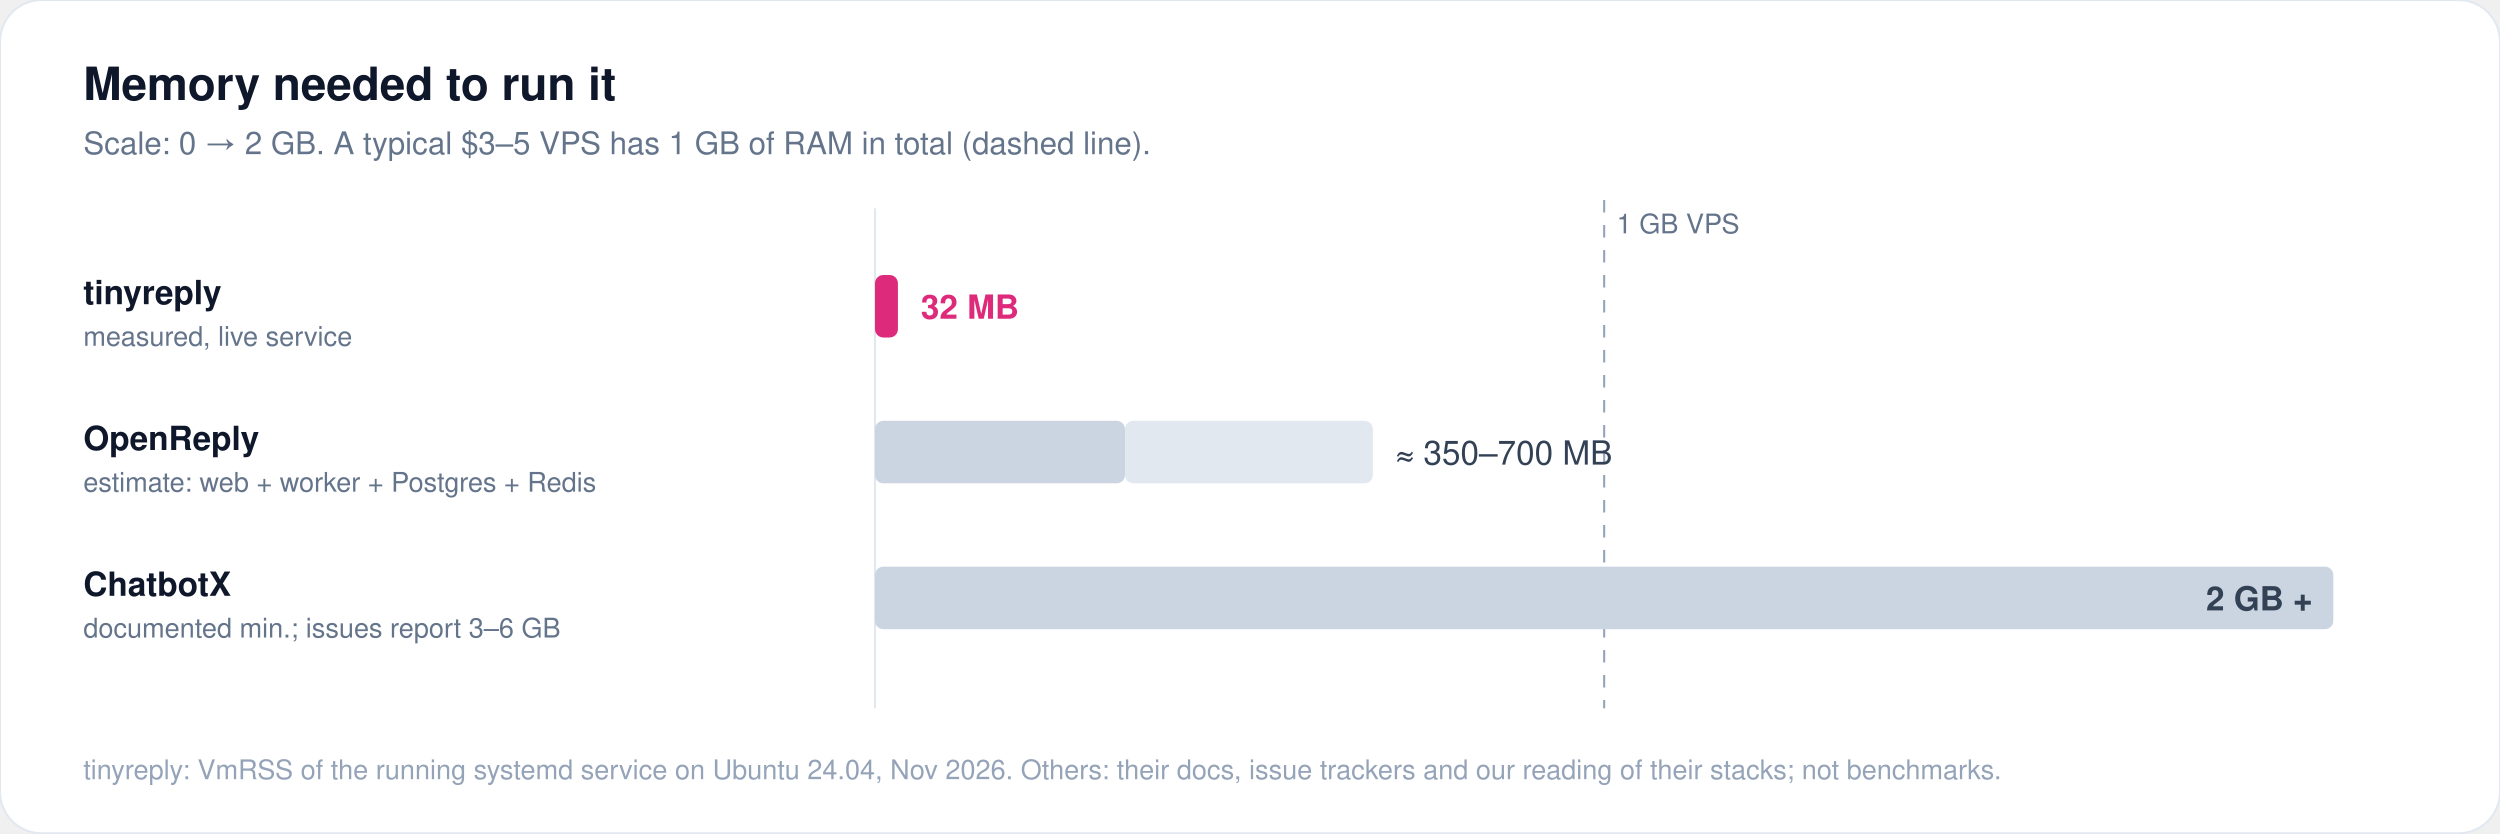
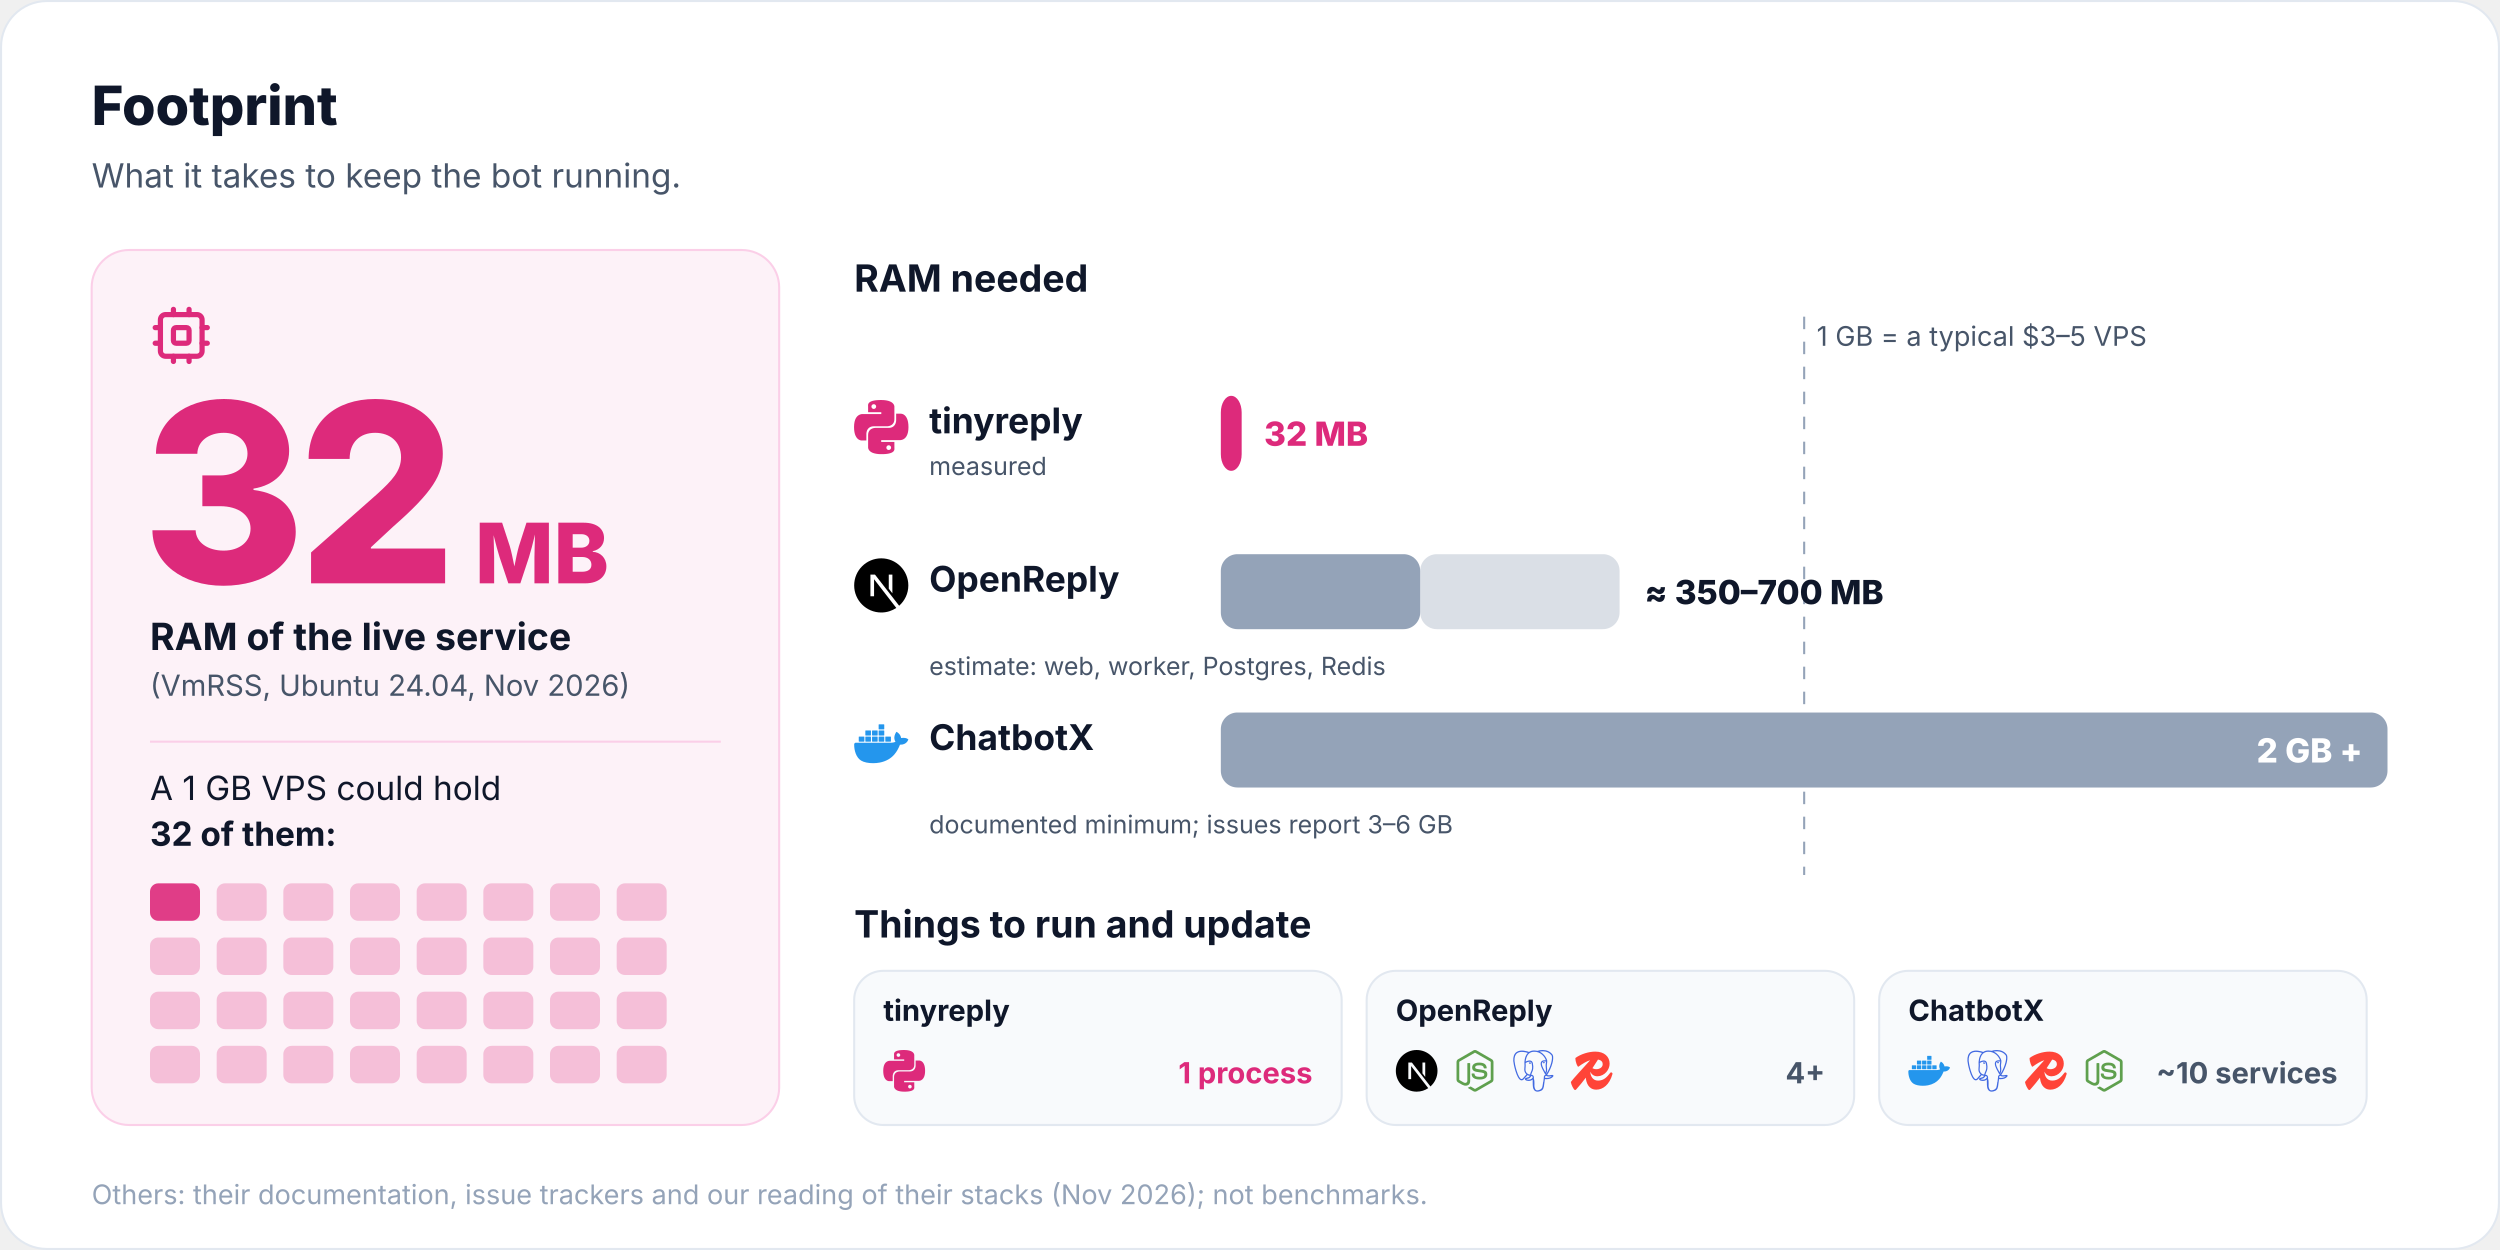
- <svg xmlns="http://www.w3.org/2000/svg" viewBox="0 0 1200 400" width="1200" height="400" font-family="-apple-system, BlinkMacSystemFont, 'Segoe UI', Helvetica, Arial, sans-serif">
-   <rect width="1200" height="400" rx="20" fill="#ffffff" stroke="#e2e8f0" />
-   <text x="40" y="48" font-size="22" font-weight="700" fill="#0f172a">Memory needed to run it</text>
-   <text x="40" y="74" font-size="15" fill="#64748b">Scale: 0 → 2 GB. A typical $3–5 VPS has 1 GB of RAM in total (dashed line).</text>
-   <line x1="420" y1="100" x2="420" y2="340" stroke="#e2e8f0" />
-   <line x1="770" y1="96" x2="770" y2="340" stroke="#94a3b8" stroke-dasharray="6 6" />
-   <text x="776" y="112" font-size="13" fill="#64748b">1 GB VPS</text>
-   <g font-size="16">
-     <text x="40" y="146" font-weight="700" fill="#0f172a">tinyreply</text>
-     <text x="40" y="166" font-size="13" fill="#64748b">measured, live service</text>
-     <rect x="420" y="132" width="11" height="30" rx="4" fill="#dd2a7b" />
-     <text x="442" y="153" font-weight="700" fill="#dd2a7b">32 MB</text>
-     <text x="40" y="216" font-weight="700" fill="#0f172a">OpenReply</text>
-     <text x="40" y="236" font-size="13" fill="#64748b">estimate: web + worker + Postgres + Redis</text>
-     <rect x="420" y="202" width="120" height="30" rx="4" fill="#cbd5e1" />
-     <rect x="540" y="202" width="119" height="30" rx="4" fill="#e2e8f0" />
-     <text x="670" y="223" fill="#334155">≈ 350–700 MB</text>
-     <text x="40" y="286" font-weight="700" fill="#0f172a">ChatbotX</text>
-     <text x="40" y="306" font-size="13" fill="#64748b">documented min.; issues report 3–6 GB</text>
-     <rect x="420" y="272" width="700" height="30" rx="4" fill="#cbd5e1" />
-     <text x="1110" y="293" text-anchor="end" fill="#334155" font-weight="700">2 GB +</text>
+ <svg xmlns="http://www.w3.org/2000/svg" viewBox="0 0 1200 600" width="1200" height="600">
+   <defs />
+   <rect x="0.5" y="0.5" width="1199" height="599" rx="22" fill="#ffffff" stroke="#e2e8f0" />
+   <text x="44" y="60" font-family="-apple-system, BlinkMacSystemFont, 'Segoe UI', Inter, Helvetica, Arial, sans-serif" font-size="26" fill="#0f172a" font-weight="800" text-anchor="start">Footprint</text>
+   <text x="44" y="90" font-family="-apple-system, BlinkMacSystemFont, 'Segoe UI', Inter, Helvetica, Arial, sans-serif" font-size="16" fill="#475569" font-weight="400" text-anchor="start">What it takes to keep the bot running.</text>
+   <rect x="44" y="120" width="330" height="420" rx="18" fill="#fdf2f8" stroke="#fbcfe8" stroke-width="1" />
+   <g transform="translate(72,146) scale(1.25)" fill="none" stroke="#dd2a7b" stroke-width="2" stroke-linecap="round" stroke-linejoin="round">
+     <rect width="16" height="16" x="4" y="4" rx="2" />
+     <rect width="6" height="6" x="9" y="9" rx="1" />
+     <path d="M15 2v2" />
+     <path d="M15 20v2" />
+     <path d="M2 15h2" />
+     <path d="M2 9h2" />
+     <path d="M20 15h2" />
+     <path d="M20 9h2" />
+     <path d="M9 2v2" />
+     <path d="M9 20v2" />
  </g>
-   <text x="40" y="374" font-size="13" fill="#94a3b8">tinyreply: VmRSS of the running systemd service on Ubuntu 24.04, Nov 2026. Others: their docs, issue trackers and our reading of their stacks; not benchmarks.</text>
+   <text x="68" y="280" font-family="-apple-system, BlinkMacSystemFont, 'Segoe UI', Inter, Helvetica, Arial, sans-serif" font-size="120" fill="#dd2a7b" font-weight="800" text-anchor="start" letter-spacing="-4">32</text>
+   <text x="228" y="280" font-family="-apple-system, BlinkMacSystemFont, 'Segoe UI', Inter, Helvetica, Arial, sans-serif" font-size="40" fill="#dd2a7b" font-weight="800" text-anchor="start">MB</text>
+   <text x="72" y="312" font-family="-apple-system, BlinkMacSystemFont, 'Segoe UI', Inter, Helvetica, Arial, sans-serif" font-size="18" fill="#0f172a" font-weight="700" text-anchor="start">RAM of the live service</text>
+   <text x="72" y="334" font-family="-apple-system, BlinkMacSystemFont, 'Segoe UI', Inter, Helvetica, Arial, sans-serif" font-size="14" fill="#475569" font-weight="400" text-anchor="start">(VmRSS, Ubuntu 24.04, Nov 2026)</text>
+   <line x1="72" y1="356" x2="346" y2="356" stroke="#fbcfe8" />
+   <text x="72" y="384" font-family="-apple-system, BlinkMacSystemFont, 'Segoe UI', Inter, Helvetica, Arial, sans-serif" font-size="16" fill="#0f172a" font-weight="400" text-anchor="start">A 1 GB VPS could hold</text>
+   <text x="72" y="406" font-family="-apple-system, BlinkMacSystemFont, 'Segoe UI', Inter, Helvetica, Arial, sans-serif" font-size="16" fill="#0f172a" font-weight="700" text-anchor="start">32 of them:</text>
+   <rect x="72" y="424" width="24" height="18" rx="4" fill="#dd2a7b" fill-opacity="0.9" />
+   <rect x="104" y="424" width="24" height="18" rx="4" fill="#dd2a7b" fill-opacity="0.25" />
+   <rect x="136" y="424" width="24" height="18" rx="4" fill="#dd2a7b" fill-opacity="0.25" />
+   <rect x="168" y="424" width="24" height="18" rx="4" fill="#dd2a7b" fill-opacity="0.25" />
+   <rect x="200" y="424" width="24" height="18" rx="4" fill="#dd2a7b" fill-opacity="0.25" />
+   <rect x="232" y="424" width="24" height="18" rx="4" fill="#dd2a7b" fill-opacity="0.25" />
+   <rect x="264" y="424" width="24" height="18" rx="4" fill="#dd2a7b" fill-opacity="0.25" />
+   <rect x="296" y="424" width="24" height="18" rx="4" fill="#dd2a7b" fill-opacity="0.25" />
+   <rect x="72" y="450" width="24" height="18" rx="4" fill="#dd2a7b" fill-opacity="0.25" />
+   <rect x="104" y="450" width="24" height="18" rx="4" fill="#dd2a7b" fill-opacity="0.25" />
+   <rect x="136" y="450" width="24" height="18" rx="4" fill="#dd2a7b" fill-opacity="0.25" />
+   <rect x="168" y="450" width="24" height="18" rx="4" fill="#dd2a7b" fill-opacity="0.25" />
+   <rect x="200" y="450" width="24" height="18" rx="4" fill="#dd2a7b" fill-opacity="0.25" />
+   <rect x="232" y="450" width="24" height="18" rx="4" fill="#dd2a7b" fill-opacity="0.25" />
+   <rect x="264" y="450" width="24" height="18" rx="4" fill="#dd2a7b" fill-opacity="0.25" />
+   <rect x="296" y="450" width="24" height="18" rx="4" fill="#dd2a7b" fill-opacity="0.25" />
+   <rect x="72" y="476" width="24" height="18" rx="4" fill="#dd2a7b" fill-opacity="0.25" />
+   <rect x="104" y="476" width="24" height="18" rx="4" fill="#dd2a7b" fill-opacity="0.25" />
+   <rect x="136" y="476" width="24" height="18" rx="4" fill="#dd2a7b" fill-opacity="0.25" />
+   <rect x="168" y="476" width="24" height="18" rx="4" fill="#dd2a7b" fill-opacity="0.25" />
+   <rect x="200" y="476" width="24" height="18" rx="4" fill="#dd2a7b" fill-opacity="0.25" />
+   <rect x="232" y="476" width="24" height="18" rx="4" fill="#dd2a7b" fill-opacity="0.25" />
+   <rect x="264" y="476" width="24" height="18" rx="4" fill="#dd2a7b" fill-opacity="0.25" />
+   <rect x="296" y="476" width="24" height="18" rx="4" fill="#dd2a7b" fill-opacity="0.25" />
+   <rect x="72" y="502" width="24" height="18" rx="4" fill="#dd2a7b" fill-opacity="0.25" />
+   <rect x="104" y="502" width="24" height="18" rx="4" fill="#dd2a7b" fill-opacity="0.25" />
+   <rect x="136" y="502" width="24" height="18" rx="4" fill="#dd2a7b" fill-opacity="0.25" />
+   <rect x="168" y="502" width="24" height="18" rx="4" fill="#dd2a7b" fill-opacity="0.25" />
+   <rect x="200" y="502" width="24" height="18" rx="4" fill="#dd2a7b" fill-opacity="0.25" />
+   <rect x="232" y="502" width="24" height="18" rx="4" fill="#dd2a7b" fill-opacity="0.25" />
+   <rect x="264" y="502" width="24" height="18" rx="4" fill="#dd2a7b" fill-opacity="0.25" />
+   <rect x="296" y="502" width="24" height="18" rx="4" fill="#dd2a7b" fill-opacity="0.25" />
+   <text x="410" y="140" font-family="-apple-system, BlinkMacSystemFont, 'Segoe UI', Inter, Helvetica, Arial, sans-serif" font-size="18" fill="#0f172a" font-weight="700" text-anchor="start">RAM needed</text>
+   <line x1="866.0" y1="152" x2="866.0" y2="420" stroke="#94a3b8" stroke-dasharray="6 6" />
+   <text x="872.0" y="166" font-family="-apple-system, BlinkMacSystemFont, 'Segoe UI', Inter, Helvetica, Arial, sans-serif" font-size="13" fill="#475569" font-weight="400" text-anchor="start">1 GB = a typical $3–5 VPS</text>
+   <path transform="translate(410,192) scale(1.0833)" d="M14.25.18l.9.2.73.26.59.3.45.32.34.34.25.34.16.33.1.3.04.26.02.2-.01.13V8.5l-.05.63-.13.55-.21.46-.26.38-.3.31-.33.25-.35.19-.35.14-.33.1-.3.07-.26.04-.21.02H8.77l-.69.05-.59.14-.5.22-.41.27-.33.32-.27.35-.2.36-.15.37-.1.35-.07.32-.04.27-.02.21v3.06H3.17l-.21-.03-.28-.07-.32-.12-.35-.18-.36-.26-.36-.36-.35-.46-.32-.59-.28-.73-.21-.88-.14-1.05-.05-1.23.06-1.22.16-1.04.24-.87.32-.71.36-.57.4-.44.42-.33.42-.24.4-.16.36-.1.32-.05.24-.01h.16l.06.01h8.16v-.83H6.18l-.01-2.75-.02-.37.05-.34.11-.31.17-.28.25-.26.31-.23.38-.2.44-.18.51-.15.58-.12.64-.1.71-.06.77-.04.84-.02 1.27.05zm-6.3 1.98l-.23.33-.08.41.08.41.23.34.33.22.41.09.41-.09.33-.22.23-.34.08-.41-.08-.41-.23-.33-.33-.22-.41-.09-.41.09zm13.09 3.95l.28.06.32.12.35.18.36.27.36.35.35.47.32.59.28.73.21.88.14 1.04.05 1.23-.06 1.23-.16 1.04-.24.86-.32.71-.36.57-.4.45-.42.33-.42.24-.4.16-.36.09-.32.05-.24.02-.16-.01h-8.22v.82h5.84l.01 2.76.02.36-.05.34-.11.31-.17.29-.25.25-.31.24-.38.2-.44.17-.51.15-.58.13-.64.09-.71.07-.77.04-.84.01-1.27-.04-1.07-.14-.9-.2-.73-.25-.59-.3-.45-.33-.34-.34-.25-.34-.16-.33-.1-.3-.04-.25-.02-.2.01-.13v-5.34l.05-.64.13-.54.21-.46.26-.38.3-.32.33-.24.35-.2.35-.14.33-.1.3-.06.26-.04.21-.02.13-.01h5.84l.69-.05.59-.14.5-.21.41-.28.33-.32.27-.35.2-.36.15-.36.1-.35.07-.32.04-.28.02-.21V6.07h2.09l.14.01zm-6.47 14.25l-.23.33-.08.41.08.41.23.33.33.23.41.08.41-.08.33-.23.23-.33.08-.41-.08-.41-.23-.33-.33-.23-.41-.08-.41.08z" fill="#dd2a7b" />
+   <text x="446" y="208" font-family="-apple-system, BlinkMacSystemFont, 'Segoe UI', Inter, Helvetica, Arial, sans-serif" font-size="17" fill="#0f172a" font-weight="700" text-anchor="start">tinyreply</text>
+   <text x="446" y="228" font-family="-apple-system, BlinkMacSystemFont, 'Segoe UI', Inter, Helvetica, Arial, sans-serif" font-size="12" fill="#475569" font-weight="400" text-anchor="start">measured</text>
+   <rect x="586" y="190" width="10.0" height="36" rx="8" fill="#dd2a7b" />
+   <text x="606.75" y="214" font-family="-apple-system, BlinkMacSystemFont, 'Segoe UI', Inter, Helvetica, Arial, sans-serif" font-size="16" fill="#dd2a7b" font-weight="800" text-anchor="start">32 MB</text>
+   <path transform="translate(410,268) scale(1.0833)" d="M18.665 21.978C16.758 23.255 14.465 24 12 24 5.377 24 0 18.623 0 12S5.377 0 12 0s12 5.377 12 12c0 3.583-1.574 6.801-4.067 9.001L9.219 7.2H7.2v9.596h1.615V9.251l9.85 12.727Zm-3.332-8.533 1.6 2.061V7.2h-1.6v6.245Z" fill="#000000" />
+   <text x="446" y="284" font-family="-apple-system, BlinkMacSystemFont, 'Segoe UI', Inter, Helvetica, Arial, sans-serif" font-size="17" fill="#0f172a" font-weight="700" text-anchor="start">OpenReply</text>
+   <text x="446" y="304" font-family="-apple-system, BlinkMacSystemFont, 'Segoe UI', Inter, Helvetica, Arial, sans-serif" font-size="12" fill="#475569" font-weight="400" text-anchor="start" />
+   <rect x="586" y="266" width="95.7" height="36" rx="8" fill="#94a3b8" />
+   <rect x="681.7" y="266" width="95.7" height="36" rx="8" fill="#94a3b8" fill-opacity="0.35" />
+   <text x="789.406" y="290" font-family="-apple-system, BlinkMacSystemFont, 'Segoe UI', Inter, Helvetica, Arial, sans-serif" font-size="16" fill="#0f172a" font-weight="800" text-anchor="start">≈ 350–700 MB</text>
+   <text x="446" y="324" font-family="-apple-system, BlinkMacSystemFont, 'Segoe UI', Inter, Helvetica, Arial, sans-serif" font-size="12" fill="#475569" font-weight="400" text-anchor="start">estimate: web, worker, Postgres, Redis</text>
+   <path transform="translate(410,344) scale(1.0833)" d="M13.983 11.078h2.119a.186.186 0 00.186-.185V9.006a.186.186 0 00-.186-.186h-2.119a.185.185 0 00-.185.185v1.888c0 .102.083.185.185.185m-2.954-5.43h2.118a.186.186 0 00.186-.186V3.574a.186.186 0 00-.186-.185h-2.118a.185.185 0 00-.185.185v1.888c0 .102.082.185.185.185m0 2.716h2.118a.187.187 0 00.186-.186V6.29a.186.186 0 00-.186-.185h-2.118a.185.185 0 00-.185.185v1.887c0 .102.082.185.185.186m-2.93 0h2.12a.186.186 0 00.184-.186V6.29a.185.185 0 00-.185-.185H8.1a.185.185 0 00-.185.185v1.887c0 .102.083.185.185.186m-2.964 0h2.119a.186.186 0 00.185-.186V6.29a.185.185 0 00-.185-.185H5.136a.186.186 0 00-.186.185v1.887c0 .102.084.185.186.186m5.893 2.715h2.118a.186.186 0 00.186-.185V9.006a.186.186 0 00-.186-.186h-2.118a.185.185 0 00-.185.185v1.888c0 .102.082.185.185.185m-2.93 0h2.12a.185.185 0 00.184-.185V9.006a.185.185 0 00-.184-.186h-2.12a.185.185 0 00-.184.185v1.888c0 .102.083.185.185.185m-2.964 0h2.119a.185.185 0 00.185-.185V9.006a.185.185 0 00-.184-.186h-2.12a.186.186 0 00-.186.186v1.887c0 .102.084.185.186.185m-2.92 0h2.12a.185.185 0 00.184-.185V9.006a.185.185 0 00-.184-.186h-2.12a.185.185 0 00-.184.185v1.888c0 .102.082.185.185.185M23.763 9.89c-.065-.051-.672-.51-1.954-.51-.338.001-.676.03-1.01.087-.248-1.7-1.653-2.53-1.716-2.566l-.344-.199-.226.327c-.284.438-.49.922-.612 1.43-.23.97-.09 1.882.403 2.661-.595.332-1.55.413-1.744.42H.751a.751.751 0 00-.75.748 11.376 11.376 0 00.692 4.062c.545 1.428 1.355 2.48 2.41 3.124 1.18.723 3.1 1.137 5.275 1.137.983.003 1.963-.086 2.93-.266a12.248 12.248 0 003.823-1.389c.98-.567 1.86-1.288 2.61-2.136 1.252-1.418 1.998-2.997 2.553-4.4h.221c1.372 0 2.215-.549 2.68-1.009.309-.293.55-.65.707-1.046l.098-.288Z" fill="#2496ED" />
+   <text x="446" y="360" font-family="-apple-system, BlinkMacSystemFont, 'Segoe UI', Inter, Helvetica, Arial, sans-serif" font-size="17" fill="#0f172a" font-weight="700" text-anchor="start">ChatbotX</text>
+   <text x="446" y="380" font-family="-apple-system, BlinkMacSystemFont, 'Segoe UI', Inter, Helvetica, Arial, sans-serif" font-size="12" fill="#475569" font-weight="400" text-anchor="start" />
+   <rect x="586" y="342" width="560.0" height="36" rx="8" fill="#94a3b8" />
+   <text x="1134.0" y="366" font-family="-apple-system, BlinkMacSystemFont, 'Segoe UI', Inter, Helvetica, Arial, sans-serif" font-size="16" fill="#ffffff" font-weight="800" text-anchor="end">2 GB +</text>
+   <text x="446" y="400" font-family="-apple-system, BlinkMacSystemFont, 'Segoe UI', Inter, Helvetica, Arial, sans-serif" font-size="12" fill="#475569" font-weight="400" text-anchor="start">documented minimum; issues report 3–6 GB</text>
+   <text x="410" y="450" font-family="-apple-system, BlinkMacSystemFont, 'Segoe UI', Inter, Helvetica, Arial, sans-serif" font-size="18" fill="#0f172a" font-weight="700" text-anchor="start">Things to run and update</text>
+   <rect x="410" y="466" width="234" height="74" rx="14" fill="#f8fafc" stroke="#e2e8f0" stroke-width="1" />
+   <text x="424" y="490" font-family="-apple-system, BlinkMacSystemFont, 'Segoe UI', Inter, Helvetica, Arial, sans-serif" font-size="14" fill="#0f172a" font-weight="700" text-anchor="start">tinyreply</text>
+   <path transform="translate(424,504) scale(0.8333)" d="M14.25.18l.9.2.73.26.59.3.45.32.34.34.25.34.16.33.1.3.04.26.02.2-.01.13V8.5l-.05.63-.13.55-.21.46-.26.38-.3.31-.33.25-.35.19-.35.14-.33.1-.3.07-.26.04-.21.02H8.77l-.69.05-.59.14-.5.22-.41.27-.33.32-.27.35-.2.36-.15.37-.1.35-.07.32-.04.27-.02.21v3.06H3.17l-.21-.03-.28-.07-.32-.12-.35-.18-.36-.26-.36-.36-.35-.46-.32-.59-.28-.73-.21-.88-.14-1.05-.05-1.23.06-1.22.16-1.04.24-.87.32-.71.36-.57.4-.44.42-.33.42-.24.4-.16.36-.1.32-.05.24-.01h.16l.06.01h8.16v-.83H6.18l-.01-2.75-.02-.37.05-.34.11-.31.17-.28.25-.26.31-.23.38-.2.44-.18.51-.15.58-.12.64-.1.71-.06.77-.04.84-.02 1.27.05zm-6.3 1.98l-.23.33-.08.41.08.41.23.34.33.22.41.09.41-.09.33-.22.23-.34.08-.41-.08-.41-.23-.33-.33-.22-.41-.09-.41.09zm13.09 3.95l.28.06.32.12.35.18.36.27.36.35.35.47.32.59.28.73.21.88.14 1.04.05 1.23-.06 1.23-.16 1.04-.24.86-.32.71-.36.57-.4.45-.42.33-.42.24-.4.16-.36.09-.32.05-.24.02-.16-.01h-8.22v.82h5.84l.01 2.76.02.36-.05.34-.11.31-.17.29-.25.25-.31.24-.38.2-.44.17-.51.15-.58.13-.64.09-.71.07-.77.04-.84.01-1.27-.04-1.07-.14-.9-.2-.73-.25-.59-.3-.45-.33-.34-.34-.25-.34-.16-.33-.1-.3-.04-.25-.02-.2.01-.13v-5.34l.05-.64.13-.54.21-.46.26-.38.3-.32.33-.24.35-.2.35-.14.33-.1.3-.06.26-.04.21-.02.13-.01h5.84l.69-.05.59-.14.5-.21.41-.28.33-.32.27-.35.2-.36.15-.36.1-.35.07-.32.04-.28.02-.21V6.07h2.09l.14.01zm-6.47 14.25l-.23.33-.08.41.08.41.23.33.33.23.41.08.41-.08.33-.23.23-.33.08-.41-.08-.41-.23-.33-.33-.23-.41-.08-.41.08z" fill="#dd2a7b" />
+   <text x="630" y="520" font-family="-apple-system, BlinkMacSystemFont, 'Segoe UI', Inter, Helvetica, Arial, sans-serif" font-size="14" fill="#dd2a7b" font-weight="700" text-anchor="end">1 process</text>
+   <rect x="656" y="466" width="234" height="74" rx="14" fill="#f8fafc" stroke="#e2e8f0" stroke-width="1" />
+   <text x="670" y="490" font-family="-apple-system, BlinkMacSystemFont, 'Segoe UI', Inter, Helvetica, Arial, sans-serif" font-size="14" fill="#0f172a" font-weight="700" text-anchor="start">OpenReply</text>
+   <path transform="translate(670,504) scale(0.8333)" d="M18.665 21.978C16.758 23.255 14.465 24 12 24 5.377 24 0 18.623 0 12S5.377 0 12 0s12 5.377 12 12c0 3.583-1.574 6.801-4.067 9.001L9.219 7.2H7.2v9.596h1.615V9.251l9.85 12.727Zm-3.332-8.533 1.6 2.061V7.2h-1.6v6.245Z" fill="#000000" />
+   <path transform="translate(698,504) scale(0.8333)" d="M11.998,24c-0.321,0-0.641-0.084-0.922-0.247l-2.936-1.737c-0.438-0.245-0.224-0.332-0.08-0.383 c0.585-0.203,0.703-0.25,1.328-0.604c0.065-0.037,0.151-0.023,0.218,0.017l2.256,1.339c0.082,0.045,0.197,0.045,0.272,0l8.795-5.076 c0.082-0.047,0.134-0.141,0.134-0.238V6.921c0-0.099-0.053-0.192-0.137-0.242l-8.791-5.072c-0.081-0.047-0.189-0.047-0.271,0 L3.075,6.68C2.99,6.729,2.936,6.825,2.936,6.921v10.15c0,0.097,0.054,0.189,0.139,0.235l2.409,1.392 c1.307,0.654,2.108-0.116,2.108-0.89V7.787c0-0.142,0.114-0.253,0.256-0.253h1.115c0.139,0,0.255,0.112,0.255,0.253v10.021 c0,1.745-0.95,2.745-2.604,2.745c-0.508,0-0.909,0-2.026-0.551L2.28,18.675c-0.57-0.329-0.922-0.945-0.922-1.604V6.921 c0-0.659,0.353-1.275,0.922-1.603l8.795-5.082c0.557-0.315,1.296-0.315,1.848,0l8.794,5.082c0.57,0.329,0.924,0.944,0.924,1.603 v10.15c0,0.659-0.354,1.273-0.924,1.604l-8.794,5.078C12.643,23.916,12.324,24,11.998,24z M19.099,13.993 c0-1.9-1.284-2.406-3.987-2.763c-2.731-0.361-3.009-0.548-3.009-1.187c0-0.528,0.235-1.233,2.258-1.233 c1.807,0,2.473,0.389,2.747,1.607c0.024,0.115,0.129,0.199,0.247,0.199h1.141c0.071,0,0.138-0.031,0.186-0.081 c0.048-0.054,0.074-0.123,0.067-0.196c-0.177-2.098-1.571-3.076-4.388-3.076c-2.508,0-4.004,1.058-4.004,2.833 c0,1.925,1.488,2.457,3.895,2.695c2.88,0.282,3.103,0.703,3.103,1.269c0,0.983-0.789,1.402-2.642,1.402 c-2.327,0-2.839-0.584-3.011-1.742c-0.02-0.124-0.126-0.215-0.253-0.215h-1.137c-0.141,0-0.254,0.112-0.254,0.253 c0,1.482,0.806,3.248,4.655,3.248C17.501,17.007,19.099,15.91,19.099,13.993z" fill="#5FA04E" />
+   <path transform="translate(726,504) scale(0.8333)" d="M23.559 14.723a.527.527 0 0 0-.056-.119c-.139-.263-.477-.342-1.007-.232-1.653.341-2.293.131-2.526-.019 1.342-2.048 2.445-4.522 3.041-6.83.271-1.051.798-3.524.122-4.732a1.564 1.564 0 0 0-.151-.235C21.693.909 19.801.025 17.51.001c-1.495-.016-2.771.346-3.116.479a9.449 9.449 0 0 0-.516-.082 8.044 8.044 0 0 0-1.311-.128c-1.182-.018-2.204.264-3.05.841-.857-.321-4.789-1.645-7.222.079C.936 2.153.309 3.873.43 6.304c.041.818.507 3.334 1.242 5.744.46 1.506.939 2.702 1.433 3.582.553.994 1.126 1.593 1.714 1.79.447.149 1.133.144 1.858-.728.801-.964 1.59-1.826 1.945-2.207.435.235.906.362 1.39.377a.057.057 0 0 0 0.0.004 11.031 11.031 0 0 0-.247.305c-.339.43-.409.52-1.5.744-.31.064-1.134.234-1.146.811-.003.122.033.231.092.327.227.423.922.61 1.015.633 1.335.334 2.504.092 3.371-.679-.017 2.231.077 4.417.345 5.087.221.553.762 1.905 2.469 1.904.251 0 .526-.029.83-.094 1.782-.382 2.556-1.17 2.855-2.906.15-.871.402-2.875.539-4.101.017-.07.036-.121.057-.136.001-.001.07-.047.427.031a.367.367 0 0 0 .044.007l.254.022.015.001c.847.038 1.911-.143 2.531-.431.644-.299 1.806-1.032 1.595-1.67zM2.371 11.877c-.744-2.436-1.178-4.885-1.212-5.572-.109-2.171.417-3.683 1.562-4.493 1.837-1.299 4.84-.541 6.108-.13-.003.003-.007.006-.01.009-2.024 2.044-1.976 5.536-1.971 5.75-0.0.082.007.199.016.359.035.587.1 1.68-.073 2.918-.161 1.15.194 2.276.973 3.089.081.084.165.163.252.237-.347.371-1.1 1.193-1.903 2.158-.568.682-.96.552-1.089.509-.392-.131-.813-.587-1.238-1.322-.48-.839-.964-2.032-1.415-3.513zm6.007 5.087c-.171-.043-.327-.113-.432-.177.089-.039.237-.09.483-.141 1.283-.264 1.482-.451 1.914-1.0.099-.126.212-.269.367-.443a.355.355 0 0 0 .074-.13c.171-.151.272-.11.437-.042.156.065.308.26.369.475.029.102.062.294-.045.444-.904 1.266-2.222 1.249-3.168 1.013zm2.094-3.988-.052.141c-.133.357-.257.688-.333 1.003-.667-.002-1.317-.287-1.81-.802-.628-.655-.913-1.566-.782-2.5.183-1.308.115-2.447.079-3.059-.005-.086-.009-.161-.012-.22.296-.262 1.666-.996 2.643-.772.446.102.718.406.831.928.585 2.704.077 3.831-.33 4.736-.084.187-.163.363-.231.545zm7.364 4.572c-.017.177-.036.376-.062.596l-.146.438a.355.355 0 0 0-.018.108c-.006.475-.054.649-.115.869-.063.229-.135.489-.179 1.058-.11 1.414-.878 2.227-2.417 2.557-1.516.325-1.784-.497-2.021-1.222a6.582 6.582 0 0 0-.077-.227c-.215-.586-.191-1.412-.157-2.555.017-.561-.025-1.901-.33-2.646.004-.293.011-.591.019-.892a.353.353 0 0 0-.015-.113 1.493 1.493 0 0 0-.044-.208c-.123-.428-.421-.787-.78-.935-.142-.059-.404-.167-.718-.087.067-.276.183-.588.309-.925l.053-.142c.059-.16.134-.326.213-.501.426-.948 1.011-2.245.377-5.177-.237-1.098-1.03-1.634-2.232-1.51-.721.075-1.38.365-1.709.532a5.672 5.672 0 0 0-.196.104c.092-1.106.439-3.174 1.736-4.482a4.031 4.031 0 0 1 .303-.276.353.353 0 0 0 .145-.064c.752-.571 1.694-.851 2.802-.833.409.007.802.034 1.174.081 1.939.354 3.244 1.447 4.036 2.383.814.962 1.255 1.931 1.431 2.454-1.323-.135-2.223.127-2.68.779-.993 1.419.543 4.173 1.281 5.496.135.243.252.452.289.541.24.583.551.971.779 1.255.07.087.137.171.189.245-.401.116-1.121.383-1.055 1.717-.012.156-.042.447-.083.815-.046.208-.07.46-.099.766zm.89-1.621c-.041-.832.269-.918.597-1.01a2.857 2.857 0 0 0 .135-.041 1.202 1.202 0 0 0 .134.103c.57.377 1.582.421 3.007.134-.202.177-.519.399-.953.601-.41.19-1.096.333-1.747.364-.72.034-1.086-.081-1.172-.151zm.57-9.271c-.006.351-.054.669-.105 1.002-.055.358-.112.727-.126 1.176-.014.437.04.891.093 1.33.107.887.216 1.8-.207 2.701a3.527 3.527 0 0 1-.188-.386c-.053-.128-.167-.333-.325-.616-.616-1.104-2.057-3.69-1.319-4.745.38-.543 1.341-.566 2.178-.463zm.228 7.014a12.376 12.376 0 0 0-.085-.107l-.035-.044c.726-1.2.584-2.386.458-3.438-.052-.432-.101-.84-.088-1.223.013-.406.067-.754.118-1.091.064-.415.129-.844.111-1.351.013-.053.019-.116.012-.19-.046-.485-.6-1.938-1.729-3.253-.608-.707-1.49-1.497-2.689-2.039.525-.107 1.233-.203 2.024-.186 2.051.046 3.675.814 4.824 2.282a.908.908 0 0 1 .067.1c.723 1.356-.276 6.275-2.987 10.54zm-8.817-6.116c-.025.179-.309.422-.621.422a.582.582 0 0 1-.081-.006c-.187-.026-.377-.144-.506-.316-.046-.06-.12-.178-.105-.284.005-.04.026-.099.092-.149.118-.089.352-.123.61-.087.316.044.643.194.611.419zm7.931-.411c.011.079-.049.201-.153.31-.068.072-.212.196-.408.223a.546.546 0 0 1-.075.005c-.293 0-.541-.234-.561-.372-.024-.176.264-.311.561-.352.297-.041.611.009.636.185z" fill="#4169E1" />
+   <path transform="translate(754,504) scale(0.8333)" d="M22.71 13.145c-1.66 2.092-3.452 4.483-7.038 4.483-3.203 0-4.397-2.825-4.48-5.12.701 1.484 2.073 2.685 4.214 2.63 4.117-.133 6.94-3.852 6.94-7.239 0-4.05-3.022-6.972-8.268-6.972-3.752 0-8.4 1.428-11.455 3.685C2.59 6.937 3.885 9.958 4.35 9.626c2.648-1.904 4.748-3.13 6.784-3.744C8.12 9.244.886 17.05 0 18.425c.1 1.261 1.66 4.648 2.424 4.648.232 0 .431-.133.664-.365a100.49 100.49 0 0 0 5.54-6.765c.222 3.104 1.748 6.898 6.014 6.898 3.819 0 7.604-2.756 9.33-8.965.2-.764-.73-1.361-1.261-.73zm-4.349-5.013c0 1.959-1.926 2.922-3.685 2.922-.941 0-1.664-.247-2.235-.568 1.051-1.592 2.092-3.225 3.21-4.973 1.972.334 2.71 1.43 2.71 2.619z" fill="#FF4438" />
+   <text x="876" y="520" font-family="-apple-system, BlinkMacSystemFont, 'Segoe UI', Inter, Helvetica, Arial, sans-serif" font-size="14" fill="#475569" font-weight="700" text-anchor="end">4+</text>
+   <rect x="902" y="466" width="234" height="74" rx="14" fill="#f8fafc" stroke="#e2e8f0" stroke-width="1" />
+   <text x="916" y="490" font-family="-apple-system, BlinkMacSystemFont, 'Segoe UI', Inter, Helvetica, Arial, sans-serif" font-size="14" fill="#0f172a" font-weight="700" text-anchor="start">ChatbotX</text>
+   <path transform="translate(916,504) scale(0.8333)" d="M13.983 11.078h2.119a.186.186 0 00.186-.185V9.006a.186.186 0 00-.186-.186h-2.119a.185.185 0 00-.185.185v1.888c0 .102.083.185.185.185m-2.954-5.43h2.118a.186.186 0 00.186-.186V3.574a.186.186 0 00-.186-.185h-2.118a.185.185 0 00-.185.185v1.888c0 .102.082.185.185.185m0 2.716h2.118a.187.187 0 00.186-.186V6.29a.186.186 0 00-.186-.185h-2.118a.185.185 0 00-.185.185v1.887c0 .102.082.185.185.186m-2.93 0h2.12a.186.186 0 00.184-.186V6.29a.185.185 0 00-.185-.185H8.1a.185.185 0 00-.185.185v1.887c0 .102.083.185.185.186m-2.964 0h2.119a.186.186 0 00.185-.186V6.29a.185.185 0 00-.185-.185H5.136a.186.186 0 00-.186.185v1.887c0 .102.084.185.186.186m5.893 2.715h2.118a.186.186 0 00.186-.185V9.006a.186.186 0 00-.186-.186h-2.118a.185.185 0 00-.185.185v1.888c0 .102.082.185.185.185m-2.93 0h2.12a.185.185 0 00.184-.185V9.006a.185.185 0 00-.184-.186h-2.12a.185.185 0 00-.184.185v1.888c0 .102.083.185.185.185m-2.964 0h2.119a.185.185 0 00.185-.185V9.006a.185.185 0 00-.184-.186h-2.12a.186.186 0 00-.186.186v1.887c0 .102.084.185.186.185m-2.92 0h2.12a.185.185 0 00.184-.185V9.006a.185.185 0 00-.184-.186h-2.12a.185.185 0 00-.184.185v1.888c0 .102.082.185.185.185M23.763 9.89c-.065-.051-.672-.51-1.954-.51-.338.001-.676.03-1.01.087-.248-1.7-1.653-2.53-1.716-2.566l-.344-.199-.226.327c-.284.438-.49.922-.612 1.43-.23.97-.09 1.882.403 2.661-.595.332-1.55.413-1.744.42H.751a.751.751 0 00-.75.748 11.376 11.376 0 00.692 4.062c.545 1.428 1.355 2.48 2.41 3.124 1.18.723 3.1 1.137 5.275 1.137.983.003 1.963-.086 2.93-.266a12.248 12.248 0 003.823-1.389c.98-.567 1.86-1.288 2.61-2.136 1.252-1.418 1.998-2.997 2.553-4.4h.221c1.372 0 2.215-.549 2.68-1.009.309-.293.55-.65.707-1.046l.098-.288Z" fill="#2496ED" />
+   <path transform="translate(944,504) scale(0.8333)" d="M23.559 14.723a.527.527 0 0 0-.056-.119c-.139-.263-.477-.342-1.007-.232-1.653.341-2.293.131-2.526-.019 1.342-2.048 2.445-4.522 3.041-6.83.271-1.051.798-3.524.122-4.732a1.564 1.564 0 0 0-.151-.235C21.693.909 19.801.025 17.51.001c-1.495-.016-2.771.346-3.116.479a9.449 9.449 0 0 0-.516-.082 8.044 8.044 0 0 0-1.311-.128c-1.182-.018-2.204.264-3.05.841-.857-.321-4.789-1.645-7.222.079C.936 2.153.309 3.873.43 6.304c.041.818.507 3.334 1.242 5.744.46 1.506.939 2.702 1.433 3.582.553.994 1.126 1.593 1.714 1.79.447.149 1.133.144 1.858-.728.801-.964 1.59-1.826 1.945-2.207.435.235.906.362 1.39.377a.057.057 0 0 0 0.0.004 11.031 11.031 0 0 0-.247.305c-.339.43-.409.52-1.5.744-.31.064-1.134.234-1.146.811-.003.122.033.231.092.327.227.423.922.61 1.015.633 1.335.334 2.504.092 3.371-.679-.017 2.231.077 4.417.345 5.087.221.553.762 1.905 2.469 1.904.251 0 .526-.029.83-.094 1.782-.382 2.556-1.17 2.855-2.906.15-.871.402-2.875.539-4.101.017-.07.036-.121.057-.136.001-.001.07-.047.427.031a.367.367 0 0 0 .044.007l.254.022.015.001c.847.038 1.911-.143 2.531-.431.644-.299 1.806-1.032 1.595-1.67zM2.371 11.877c-.744-2.436-1.178-4.885-1.212-5.572-.109-2.171.417-3.683 1.562-4.493 1.837-1.299 4.84-.541 6.108-.13-.003.003-.007.006-.01.009-2.024 2.044-1.976 5.536-1.971 5.75-0.0.082.007.199.016.359.035.587.1 1.68-.073 2.918-.161 1.15.194 2.276.973 3.089.081.084.165.163.252.237-.347.371-1.1 1.193-1.903 2.158-.568.682-.96.552-1.089.509-.392-.131-.813-.587-1.238-1.322-.48-.839-.964-2.032-1.415-3.513zm6.007 5.087c-.171-.043-.327-.113-.432-.177.089-.039.237-.09.483-.141 1.283-.264 1.482-.451 1.914-1.0.099-.126.212-.269.367-.443a.355.355 0 0 0 .074-.13c.171-.151.272-.11.437-.042.156.065.308.26.369.475.029.102.062.294-.045.444-.904 1.266-2.222 1.249-3.168 1.013zm2.094-3.988-.052.141c-.133.357-.257.688-.333 1.003-.667-.002-1.317-.287-1.81-.802-.628-.655-.913-1.566-.782-2.5.183-1.308.115-2.447.079-3.059-.005-.086-.009-.161-.012-.22.296-.262 1.666-.996 2.643-.772.446.102.718.406.831.928.585 2.704.077 3.831-.33 4.736-.084.187-.163.363-.231.545zm7.364 4.572c-.017.177-.036.376-.062.596l-.146.438a.355.355 0 0 0-.018.108c-.006.475-.054.649-.115.869-.063.229-.135.489-.179 1.058-.11 1.414-.878 2.227-2.417 2.557-1.516.325-1.784-.497-2.021-1.222a6.582 6.582 0 0 0-.077-.227c-.215-.586-.191-1.412-.157-2.555.017-.561-.025-1.901-.33-2.646.004-.293.011-.591.019-.892a.353.353 0 0 0-.015-.113 1.493 1.493 0 0 0-.044-.208c-.123-.428-.421-.787-.78-.935-.142-.059-.404-.167-.718-.087.067-.276.183-.588.309-.925l.053-.142c.059-.16.134-.326.213-.501.426-.948 1.011-2.245.377-5.177-.237-1.098-1.03-1.634-2.232-1.51-.721.075-1.38.365-1.709.532a5.672 5.672 0 0 0-.196.104c.092-1.106.439-3.174 1.736-4.482a4.031 4.031 0 0 1 .303-.276.353.353 0 0 0 .145-.064c.752-.571 1.694-.851 2.802-.833.409.007.802.034 1.174.081 1.939.354 3.244 1.447 4.036 2.383.814.962 1.255 1.931 1.431 2.454-1.323-.135-2.223.127-2.68.779-.993 1.419.543 4.173 1.281 5.496.135.243.252.452.289.541.24.583.551.971.779 1.255.07.087.137.171.189.245-.401.116-1.121.383-1.055 1.717-.012.156-.042.447-.083.815-.046.208-.07.46-.099.766zm.89-1.621c-.041-.832.269-.918.597-1.01a2.857 2.857 0 0 0 .135-.041 1.202 1.202 0 0 0 .134.103c.57.377 1.582.421 3.007.134-.202.177-.519.399-.953.601-.41.19-1.096.333-1.747.364-.72.034-1.086-.081-1.172-.151zm.57-9.271c-.006.351-.054.669-.105 1.002-.055.358-.112.727-.126 1.176-.014.437.04.891.093 1.33.107.887.216 1.8-.207 2.701a3.527 3.527 0 0 1-.188-.386c-.053-.128-.167-.333-.325-.616-.616-1.104-2.057-3.69-1.319-4.745.38-.543 1.341-.566 2.178-.463zm.228 7.014a12.376 12.376 0 0 0-.085-.107l-.035-.044c.726-1.2.584-2.386.458-3.438-.052-.432-.101-.84-.088-1.223.013-.406.067-.754.118-1.091.064-.415.129-.844.111-1.351.013-.053.019-.116.012-.19-.046-.485-.6-1.938-1.729-3.253-.608-.707-1.49-1.497-2.689-2.039.525-.107 1.233-.203 2.024-.186 2.051.046 3.675.814 4.824 2.282a.908.908 0 0 1 .067.1c.723 1.356-.276 6.275-2.987 10.54zm-8.817-6.116c-.025.179-.309.422-.621.422a.582.582 0 0 1-.081-.006c-.187-.026-.377-.144-.506-.316-.046-.06-.12-.178-.105-.284.005-.04.026-.099.092-.149.118-.089.352-.123.61-.087.316.044.643.194.611.419zm7.931-.411c.011.079-.049.201-.153.31-.068.072-.212.196-.408.223a.546.546 0 0 1-.075.005c-.293 0-.541-.234-.561-.372-.024-.176.264-.311.561-.352.297-.041.611.009.636.185z" fill="#4169E1" />
+   <path transform="translate(972,504) scale(0.8333)" d="M22.71 13.145c-1.66 2.092-3.452 4.483-7.038 4.483-3.203 0-4.397-2.825-4.48-5.12.701 1.484 2.073 2.685 4.214 2.63 4.117-.133 6.94-3.852 6.94-7.239 0-4.05-3.022-6.972-8.268-6.972-3.752 0-8.4 1.428-11.455 3.685C2.59 6.937 3.885 9.958 4.35 9.626c2.648-1.904 4.748-3.13 6.784-3.744C8.12 9.244.886 17.05 0 18.425c.1 1.261 1.66 4.648 2.424 4.648.232 0 .431-.133.664-.365a100.49 100.49 0 0 0 5.54-6.765c.222 3.104 1.748 6.898 6.014 6.898 3.819 0 7.604-2.756 9.33-8.965.2-.764-.73-1.361-1.261-.73zm-4.349-5.013c0 1.959-1.926 2.922-3.685 2.922-.941 0-1.664-.247-2.235-.568 1.051-1.592 2.092-3.225 3.21-4.973 1.972.334 2.71 1.43 2.71 2.619z" fill="#FF4438" />
+   <path transform="translate(1000,504) scale(0.8333)" d="M11.998,24c-0.321,0-0.641-0.084-0.922-0.247l-2.936-1.737c-0.438-0.245-0.224-0.332-0.08-0.383 c0.585-0.203,0.703-0.25,1.328-0.604c0.065-0.037,0.151-0.023,0.218,0.017l2.256,1.339c0.082,0.045,0.197,0.045,0.272,0l8.795-5.076 c0.082-0.047,0.134-0.141,0.134-0.238V6.921c0-0.099-0.053-0.192-0.137-0.242l-8.791-5.072c-0.081-0.047-0.189-0.047-0.271,0 L3.075,6.68C2.99,6.729,2.936,6.825,2.936,6.921v10.15c0,0.097,0.054,0.189,0.139,0.235l2.409,1.392 c1.307,0.654,2.108-0.116,2.108-0.89V7.787c0-0.142,0.114-0.253,0.256-0.253h1.115c0.139,0,0.255,0.112,0.255,0.253v10.021 c0,1.745-0.95,2.745-2.604,2.745c-0.508,0-0.909,0-2.026-0.551L2.28,18.675c-0.57-0.329-0.922-0.945-0.922-1.604V6.921 c0-0.659,0.353-1.275,0.922-1.603l8.795-5.082c0.557-0.315,1.296-0.315,1.848,0l8.794,5.082c0.57,0.329,0.924,0.944,0.924,1.603 v10.15c0,0.659-0.354,1.273-0.924,1.604l-8.794,5.078C12.643,23.916,12.324,24,11.998,24z M19.099,13.993 c0-1.9-1.284-2.406-3.987-2.763c-2.731-0.361-3.009-0.548-3.009-1.187c0-0.528,0.235-1.233,2.258-1.233 c1.807,0,2.473,0.389,2.747,1.607c0.024,0.115,0.129,0.199,0.247,0.199h1.141c0.071,0,0.138-0.031,0.186-0.081 c0.048-0.054,0.074-0.123,0.067-0.196c-0.177-2.098-1.571-3.076-4.388-3.076c-2.508,0-4.004,1.058-4.004,2.833 c0,1.925,1.488,2.457,3.895,2.695c2.88,0.282,3.103,0.703,3.103,1.269c0,0.983-0.789,1.402-2.642,1.402 c-2.327,0-2.839-0.584-3.011-1.742c-0.02-0.124-0.126-0.215-0.253-0.215h-1.137c-0.141,0-0.254,0.112-0.254,0.253 c0,1.482,0.806,3.248,4.655,3.248C17.501,17.007,19.099,15.91,19.099,13.993z" fill="#5FA04E" />
+   <text x="1122" y="520" font-family="-apple-system, BlinkMacSystemFont, 'Segoe UI', Inter, Helvetica, Arial, sans-serif" font-size="14" fill="#475569" font-weight="700" text-anchor="end">~10 services</text>
+   <text x="44" y="578" font-family="-apple-system, BlinkMacSystemFont, 'Segoe UI', Inter, Helvetica, Arial, sans-serif" font-size="13" fill="#94a3b8" font-weight="400" text-anchor="start">Others: their documentation, issue trackers and our reading of their stacks (Nov 2026); not benchmarks.</text>
</svg>
